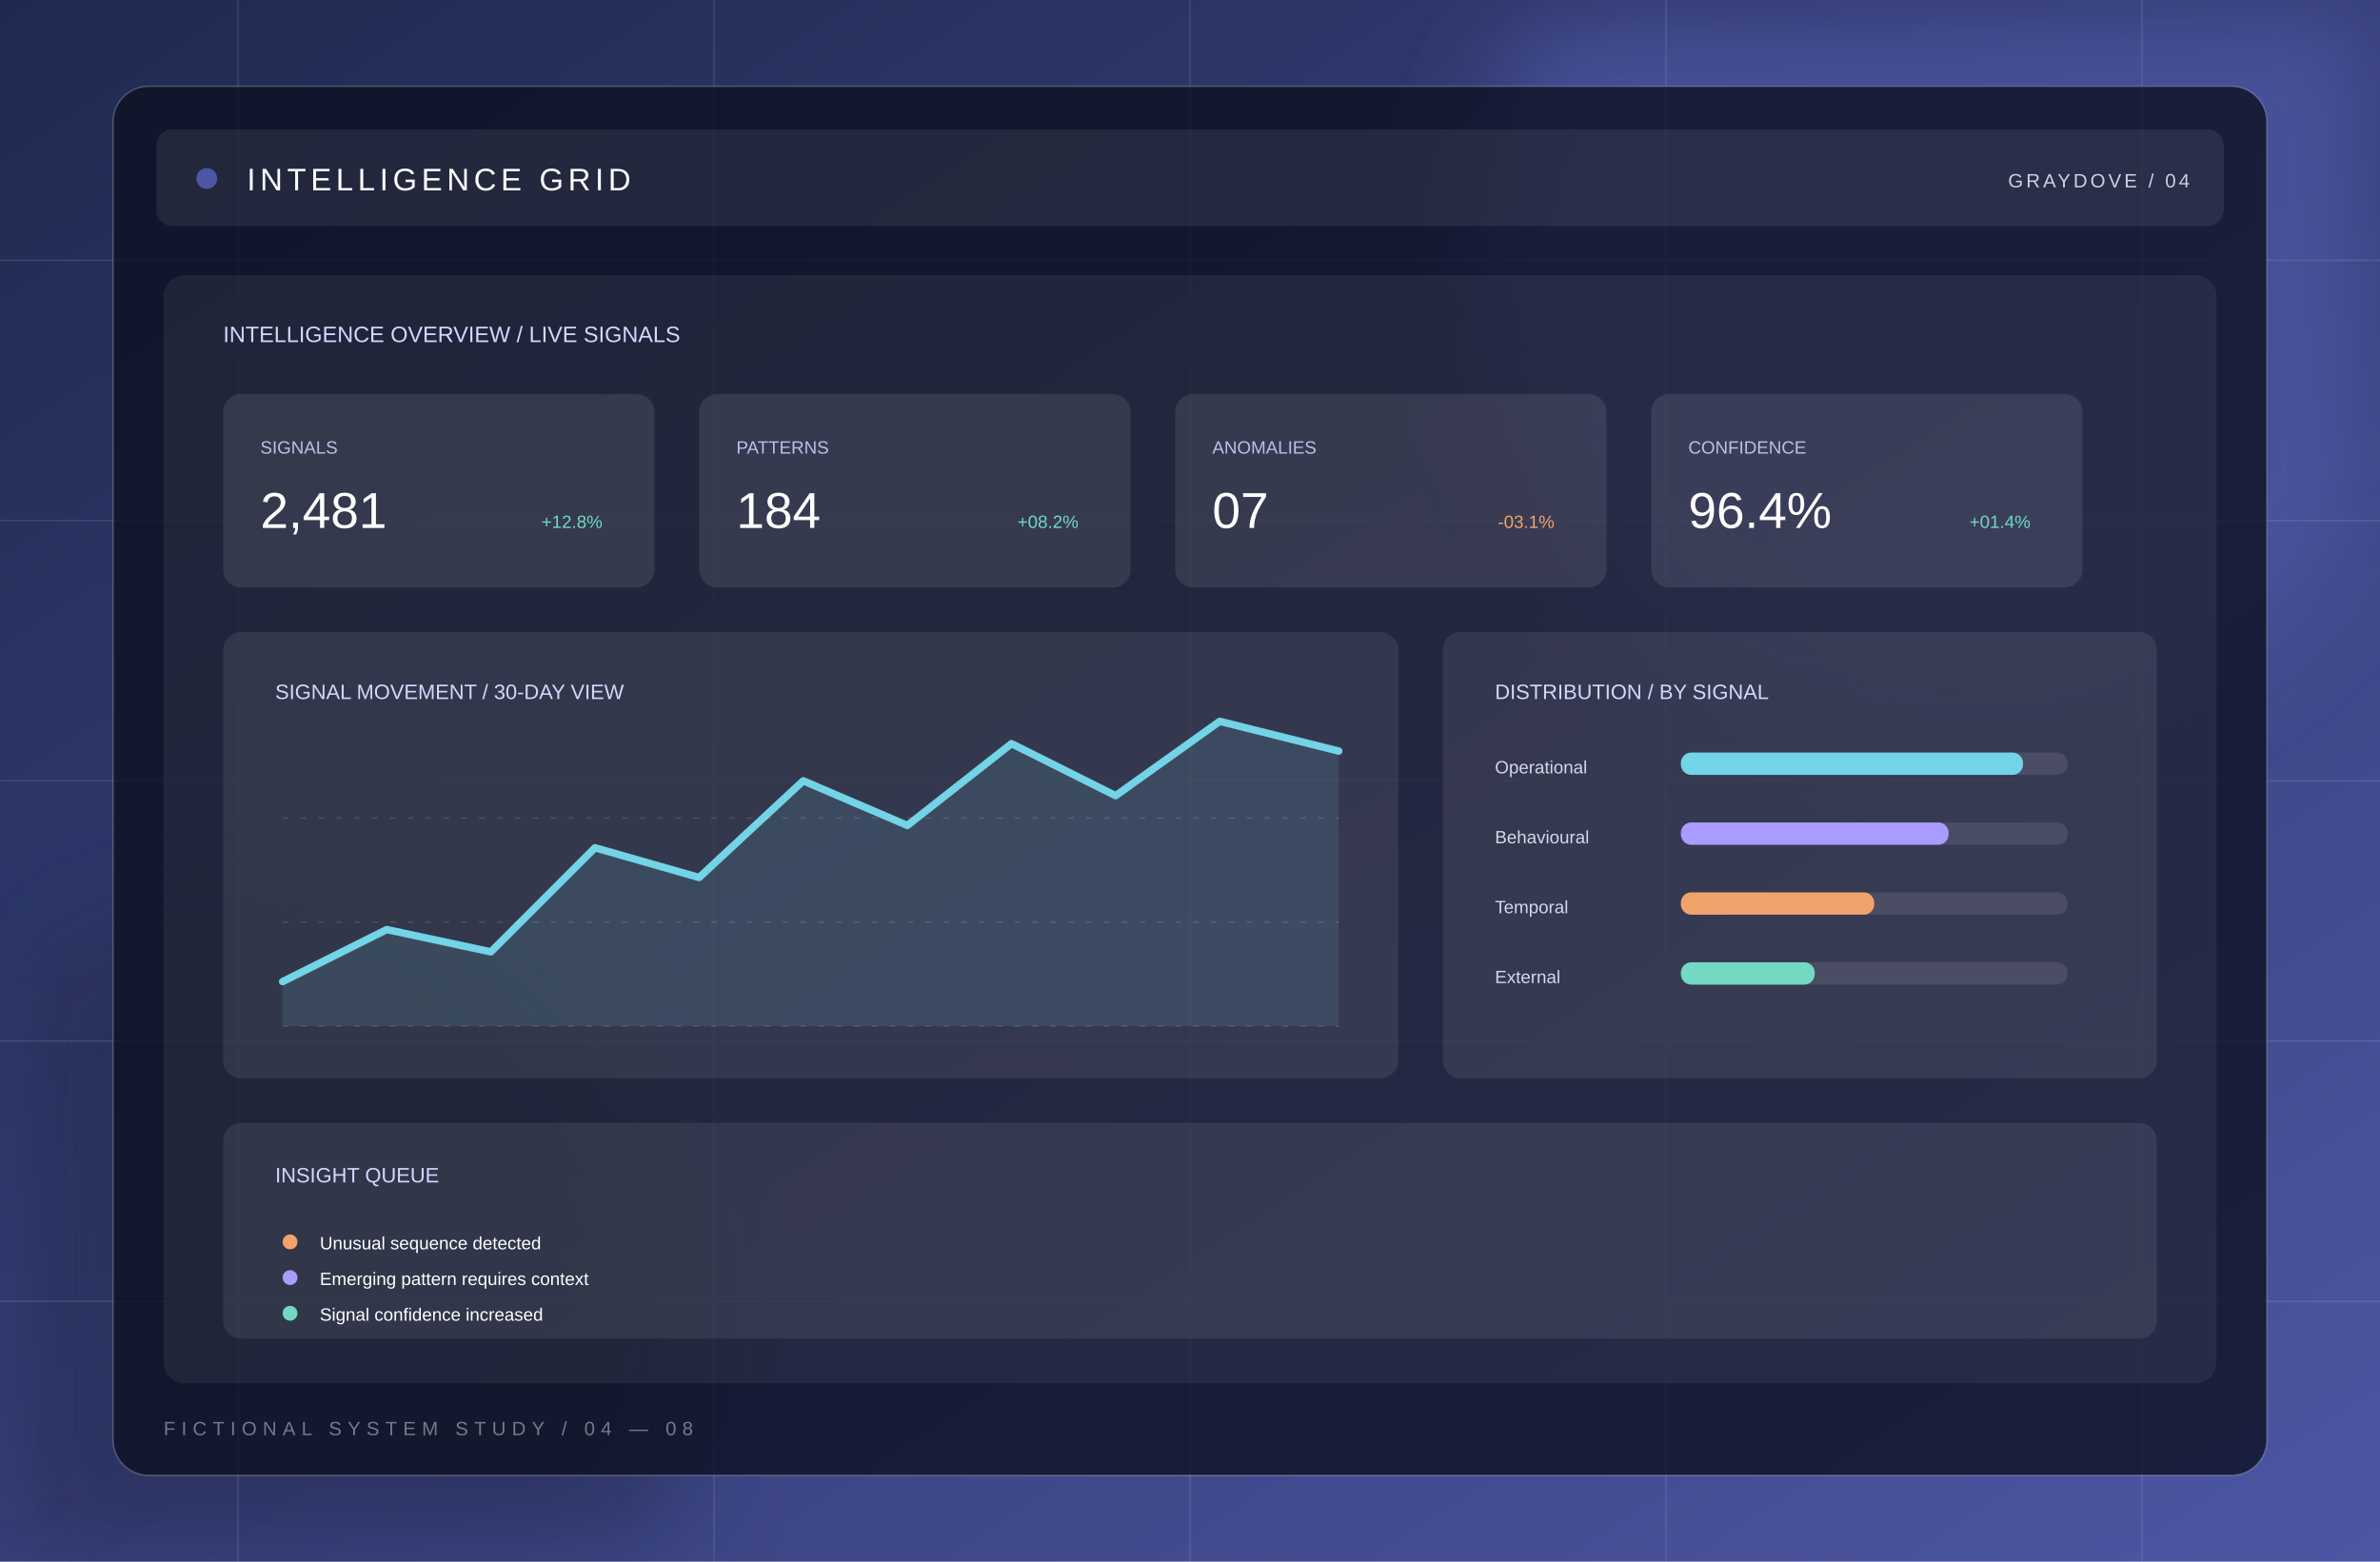
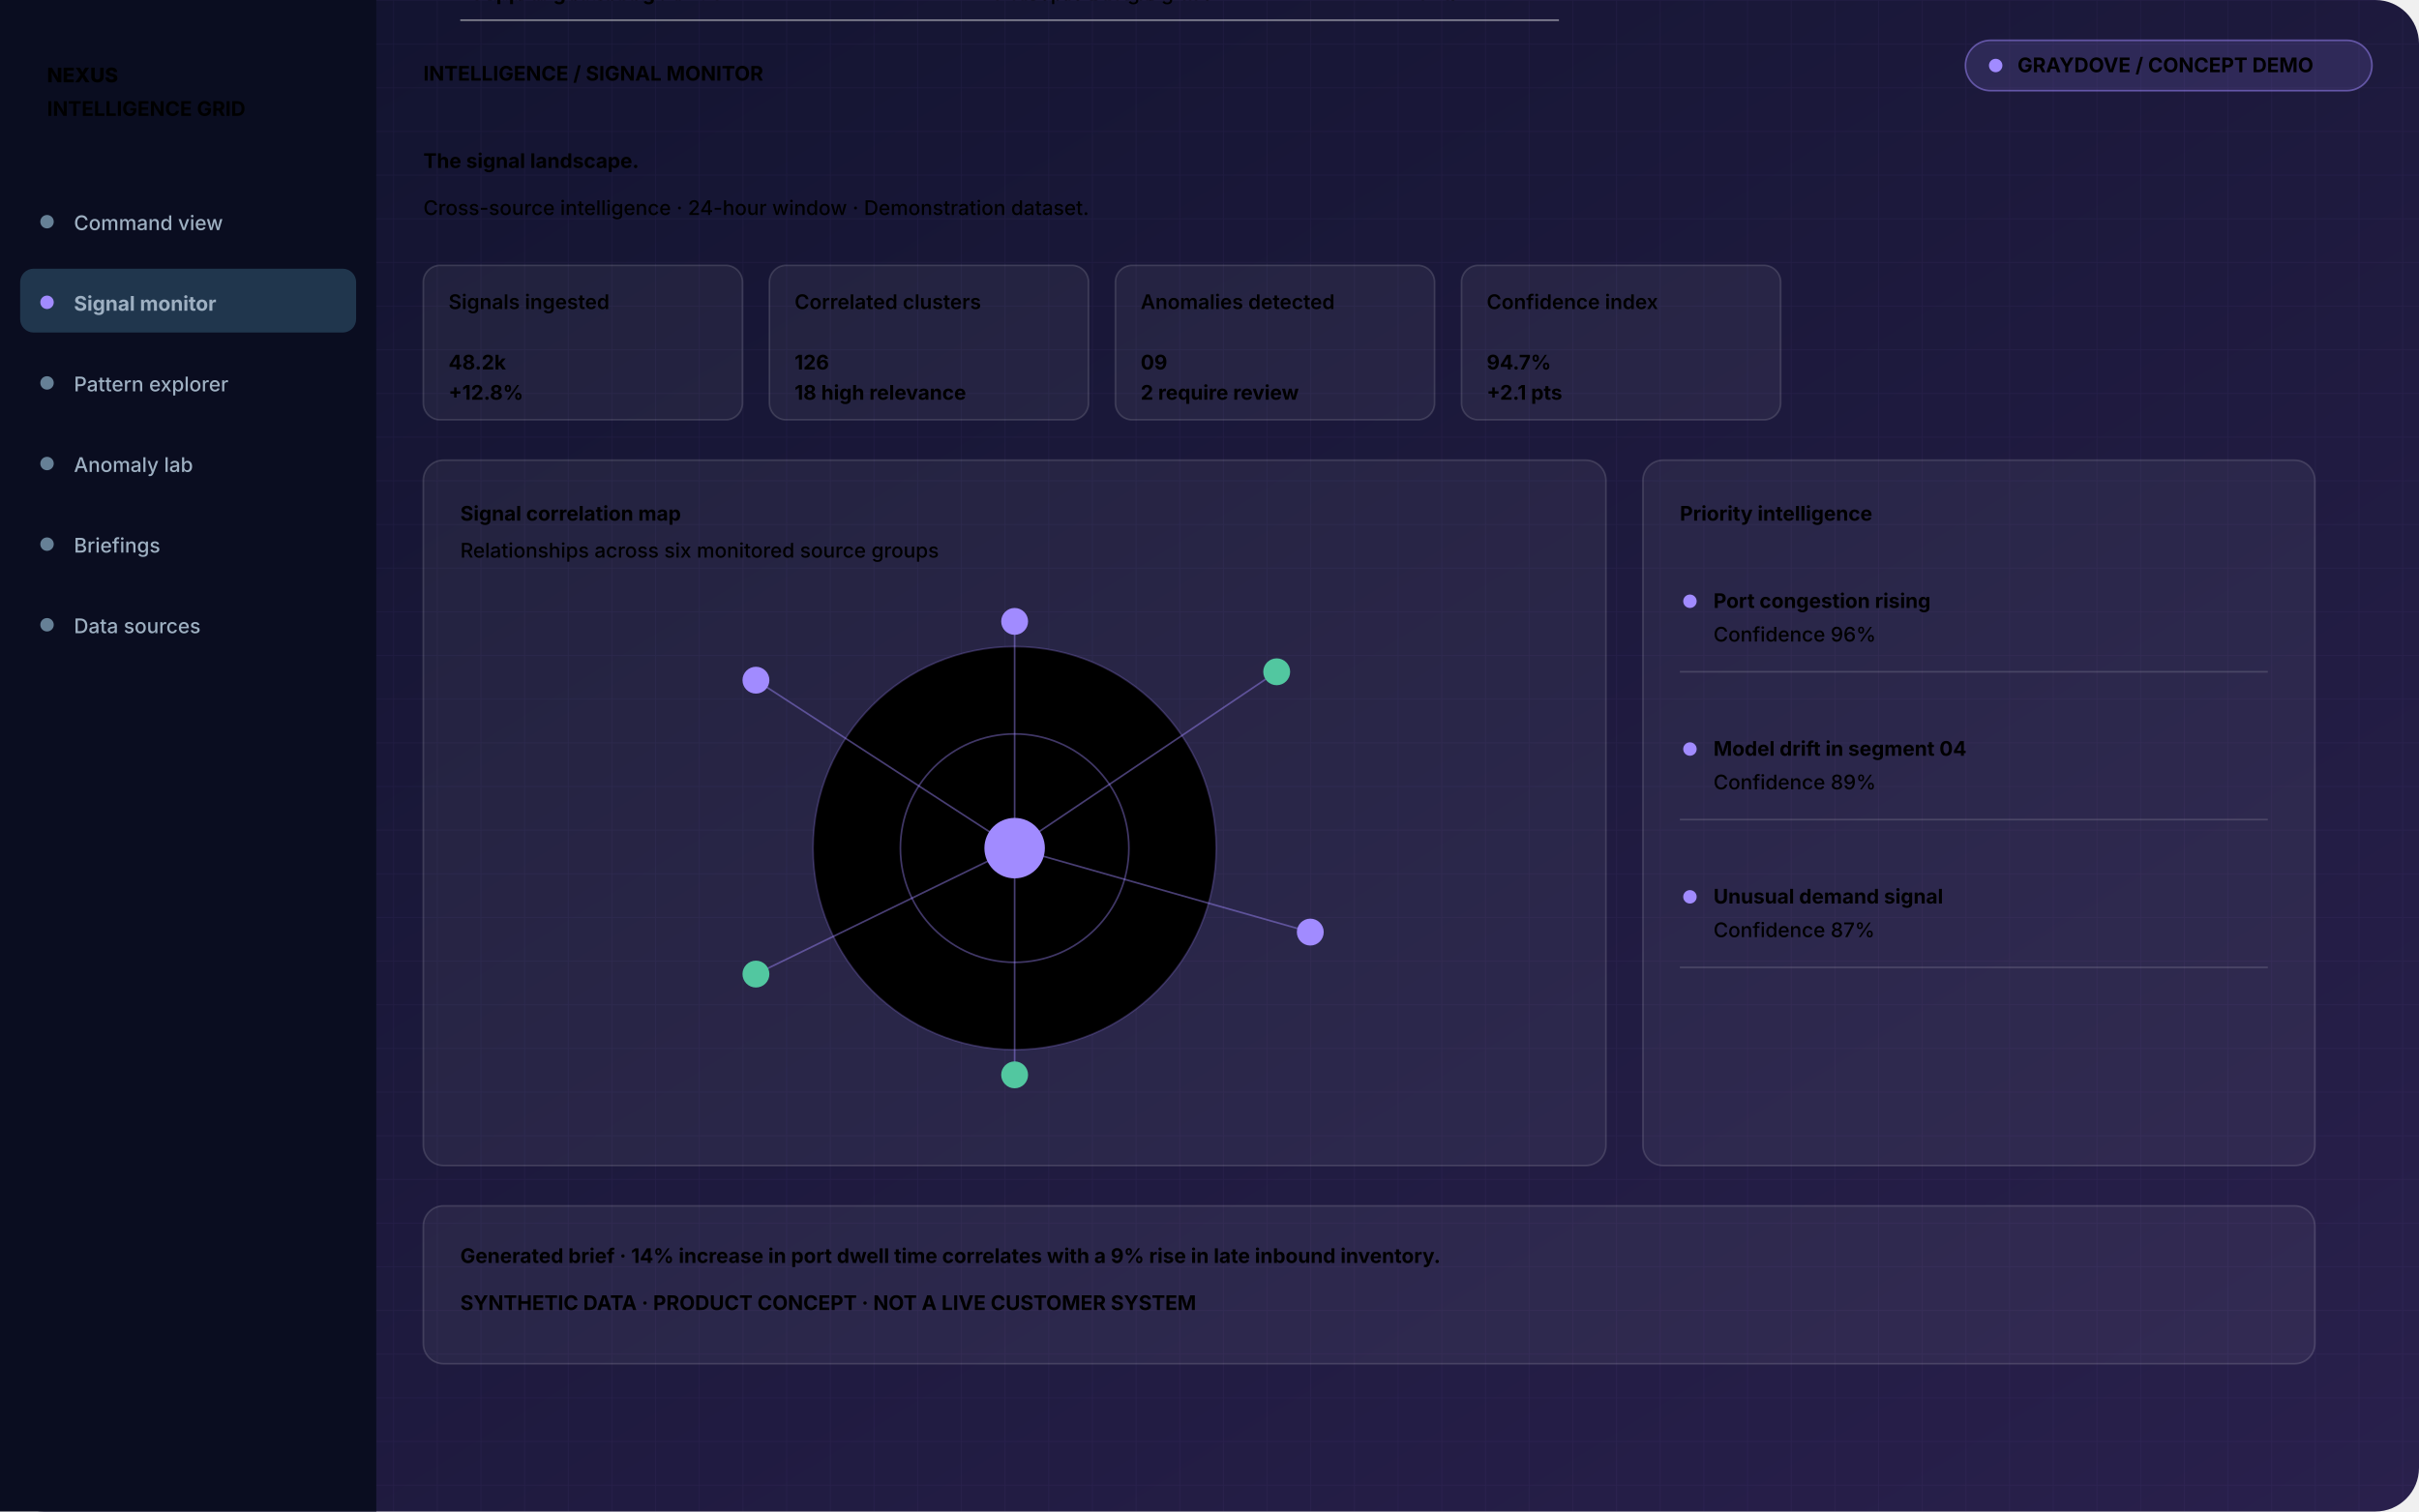
- <svg xmlns="http://www.w3.org/2000/svg" width="1600" height="1050" viewBox="0 0 1600 1050" role="img" aria-labelledby="title desc">
+ <svg xmlns="http://www.w3.org/2000/svg" width="1440" height="900" viewBox="0 0 1440 900">
  <defs>
    <linearGradient id="bg" x1="0" y1="0" x2="1" y2="1">
-       <stop stop-color="#20294f" />
-       <stop offset="1" stop-color="#4d56a4" />
+       <stop stop-color="#11132E" />
+       <stop offset="1" stop-color="#29204C" />
    </linearGradient>
-     <linearGradient id="accent" x1="0" y1="0" x2="1" y2="1">
-       <stop stop-color="#ffffff" stop-opacity=".95" />
-       <stop offset="1" stop-color="#ffffff" stop-opacity=".08" />
-     </linearGradient>
-     <filter id="blur">
-       <feGaussianBlur stdDeviation="34" />
-     </filter>
+     <pattern id="grid" width="26" height="26" patternUnits="userSpaceOnUse">
+       <path d="M26 0H0V26" fill="none" stroke="#A18BFF" stroke-opacity=".05" />
+     </pattern>
  </defs>
-   <rect width="1600" height="1050" fill="url(#bg)" />
-   <circle cx="1320" cy="170" r="330" fill="#4d56a4" opacity=".7" filter="url(#blur)" />
-   <circle cx="170" cy="900" r="300" fill="#20294f" opacity=".55" filter="url(#blur)" />
-   <g opacity=".11" stroke="#fff">
-     <path d="M0 175H1600M0 350H1600M0 525H1600M0 700H1600M0 875H1600" />
-     <path d="M160 0V1050M480 0V1050M800 0V1050M1120 0V1050M1440 0V1050" />
-   </g>
-   <rect x="76" y="58" width="1448" height="934" rx="24" fill="#0b1020" opacity=".78" stroke="#fff" stroke-opacity=".28" />
-   <rect x="105" y="87" width="1390" height="65" rx="11" fill="#fff" opacity=".075" />
-   <circle cx="139" cy="120" r="7" fill="#4d56a4" />
-   <text x="166" y="128" fill="#fff" font-family="Arial,sans-serif" font-size="21" letter-spacing="3">INTELLIGENCE GRID</text>
-   <text x="1350" y="126" fill="#cbd3e6" font-family="Arial,sans-serif" font-size="13" letter-spacing="2">GRAYDOVE / 04</text>
-   <g font-family="Arial,sans-serif">
-     <rect x="110" y="185" width="1380" height="745" rx="14" fill="#fff" opacity=".06" />
-     <text x="150" y="230" fill="#d5d8ff" font-size="15">INTELLIGENCE OVERVIEW / LIVE SIGNALS</text>
-     <rect x="150" y="265" width="290" height="130" rx="12" fill="#fff" opacity=".09" />
-     <text x="175" y="305" fill="#b9c2e9" font-size="12">SIGNALS</text>
-     <text x="175" y="355" fill="#fff" font-size="34">2,481</text>
-     <text x="405" y="355" fill="#72d9c2" font-size="12" text-anchor="end">+12.8%</text>
-     <rect x="470" y="265" width="290" height="130" rx="12" fill="#fff" opacity=".09" />
-     <text x="495" y="305" fill="#b9c2e9" font-size="12">PATTERNS</text>
-     <text x="495" y="355" fill="#fff" font-size="34">184</text>
-     <text x="725" y="355" fill="#72d9c2" font-size="12" text-anchor="end">+08.2%</text>
-     <rect x="790" y="265" width="290" height="130" rx="12" fill="#fff" opacity=".09" />
-     <text x="815" y="305" fill="#b9c2e9" font-size="12">ANOMALIES</text>
-     <text x="815" y="355" fill="#fff" font-size="34">07</text>
-     <text x="1045" y="355" fill="#f2a36c" font-size="12" text-anchor="end">-03.1%</text>
-     <rect x="1110" y="265" width="290" height="130" rx="12" fill="#fff" opacity=".09" />
-     <text x="1135" y="305" fill="#b9c2e9" font-size="12">CONFIDENCE</text>
-     <text x="1135" y="355" fill="#fff" font-size="34">96.4%</text>
-     <text x="1365" y="355" fill="#72d9c2" font-size="12" text-anchor="end">+01.4%</text>
-     <rect x="150" y="425" width="790" height="300" rx="12" fill="#fff" opacity=".08" />
-     <text x="185" y="470" fill="#d5d8ff" font-size="14">SIGNAL MOVEMENT / 30-DAY VIEW</text>
-     <path d="M190 660L260 625L330 640L400 570L470 590L540 525L610 555L680 500L750 535L820 485L900 505" stroke="#73d3e7" stroke-width="5" fill="none" stroke-linecap="round" stroke-linejoin="round" />
-     <path d="M190 660L260 625L330 640L400 570L470 590L540 525L610 555L680 500L750 535L820 485L900 505V690H190Z" fill="#73d3e7" opacity=".12" />
-     <path d="M190 690H900M190 620H900M190 550H900" stroke="#fff" opacity=".12" stroke-dasharray="4 8" />
-     <rect x="970" y="425" width="480" height="300" rx="12" fill="#fff" opacity=".08" />
-     <text x="1005" y="470" fill="#d5d8ff" font-size="14">DISTRIBUTION / BY SIGNAL</text>
-     <text x="1005" y="520" fill="#d5d8e9" font-size="12">Operational</text>
-     <rect x="1130" y="506" width="260" height="15" rx="7" fill="#fff" opacity=".1" />
-     <rect x="1130" y="506" width="230" height="15" rx="7" fill="#73d3e7" />
-     <text x="1005" y="567" fill="#d5d8e9" font-size="12">Behavioural</text>
-     <rect x="1130" y="553" width="260" height="15" rx="7" fill="#fff" opacity=".1" />
-     <rect x="1130" y="553" width="180" height="15" rx="7" fill="#a99bff" />
-     <text x="1005" y="614" fill="#d5d8e9" font-size="12">Temporal</text>
-     <rect x="1130" y="600" width="260" height="15" rx="7" fill="#fff" opacity=".1" />
-     <rect x="1130" y="600" width="130" height="15" rx="7" fill="#f1a36c" />
-     <text x="1005" y="661" fill="#d5d8e9" font-size="12">External</text>
-     <rect x="1130" y="647" width="260" height="15" rx="7" fill="#fff" opacity=".1" />
-     <rect x="1130" y="647" width="90" height="15" rx="7" fill="#72d9c2" />
-     <rect x="150" y="755" width="1300" height="145" rx="12" fill="#fff" opacity=".08" />
-     <text x="185" y="795" fill="#d5d8ff" font-size="14">INSIGHT QUEUE</text>
-     <circle cx="195" cy="835" r="5" fill="#f1a36c" />
-     <text x="215" y="840" fill="#fff" font-size="12">Unusual sequence detected</text>
-     <circle cx="195" cy="859" r="5" fill="#a99bff" />
-     <text x="215" y="864" fill="#fff" font-size="12">Emerging pattern requires context</text>
-     <circle cx="195" cy="883" r="5" fill="#72d9c2" />
-     <text x="215" y="888" fill="#fff" font-size="12">Signal confidence increased</text>
-   </g>
-   <text x="110" y="965" fill="#fff" opacity=".42" font-family="Arial,sans-serif" font-size="13" letter-spacing="4">FICTIONAL SYSTEM STUDY / 04 — 08</text>
+   <rect width="1440" height="900" rx="26" fill="url(#bg)" />
+   <rect width="1440" height="900" rx="26" fill="url(#grid)" />
+   <rect x="0" y="0" width="224" height="900" rx="0" fill="#0A0D20" stroke="none" />
+   <text x="28" y="49" font-family="Inter,Arial,sans-serif" font-size="#fff" font-weight="800" fill="22">NEXUS</text>
+   <text x="28" y="69" font-family="Inter,Arial,sans-serif" font-size="#8196AD" font-weight="700" fill="9">INTELLIGENCE GRID</text>
+   <circle cx="28" cy="132" r="4" fill="#668096" />
+   <text x="44" y="137" font-family="Inter,Arial,sans-serif" font-size="12" font-weight="500" fill="#9EB0C2">Command view</text>
+   <rect x="12" y="160" width="200" height="38" rx="8" fill="#20364D" stroke="none" />
+   <circle cx="28" cy="180" r="4" fill="#A18BFF" />
+   <text x="44" y="185" font-family="Inter,Arial,sans-serif" font-size="12" font-weight="700" fill="#9EB0C2">Signal monitor</text>
+   <circle cx="28" cy="228" r="4" fill="#668096" />
+   <text x="44" y="233" font-family="Inter,Arial,sans-serif" font-size="12" font-weight="500" fill="#9EB0C2">Pattern explorer</text>
+   <circle cx="28" cy="276" r="4" fill="#668096" />
+   <text x="44" y="281" font-family="Inter,Arial,sans-serif" font-size="12" font-weight="500" fill="#9EB0C2">Anomaly lab</text>
+   <circle cx="28" cy="324" r="4" fill="#668096" />
+   <text x="44" y="329" font-family="Inter,Arial,sans-serif" font-size="12" font-weight="500" fill="#9EB0C2">Briefings</text>
+   <circle cx="28" cy="372" r="4" fill="#668096" />
+   <text x="44" y="377" font-family="Inter,Arial,sans-serif" font-size="12" font-weight="500" fill="#9EB0C2">Data sources</text>
+   <text x="252" y="48" font-family="Inter,Arial,sans-serif" font-size="#9DB1C5" font-weight="700" fill="10">INTELLIGENCE / SIGNAL MONITOR</text>
+   <text x="252" y="100" font-family="Inter,Arial,sans-serif" font-size="#F4F7FB" font-weight="750" fill="27">The signal landscape.</text>
+   <text x="252" y="128" font-family="Inter,Arial,sans-serif" font-size="#9DB1C5" font-weight="450" fill="12">Cross-source intelligence · 24-hour window · Demonstration dataset.</text>
+   <rect x="252" y="158" width="190" height="92" rx="10" fill="#FFFFFF0D" stroke="#FFFFFF22" />
+   <text x="267" y="184" font-family="Inter,Arial,sans-serif" font-size="#9DB1C5" font-weight="600" fill="10">Signals ingested</text>
+   <text x="267" y="220" font-family="Inter,Arial,sans-serif" font-size="#F4F7FB" font-weight="750" fill="25">48.2k</text>
+   <text x="267" y="238" font-family="Inter,Arial,sans-serif" font-size="#A18BFF" font-weight="650" fill="9">+12.8%</text>
+   <rect x="458" y="158" width="190" height="92" rx="10" fill="#FFFFFF0D" stroke="#FFFFFF22" />
+   <text x="473" y="184" font-family="Inter,Arial,sans-serif" font-size="#9DB1C5" font-weight="600" fill="10">Correlated clusters</text>
+   <text x="473" y="220" font-family="Inter,Arial,sans-serif" font-size="#F4F7FB" font-weight="750" fill="25">126</text>
+   <text x="473" y="238" font-family="Inter,Arial,sans-serif" font-size="#A18BFF" font-weight="650" fill="9">18 high relevance</text>
+   <rect x="664" y="158" width="190" height="92" rx="10" fill="#FFFFFF0D" stroke="#FFFFFF22" />
+   <text x="679" y="184" font-family="Inter,Arial,sans-serif" font-size="#9DB1C5" font-weight="600" fill="10">Anomalies detected</text>
+   <text x="679" y="220" font-family="Inter,Arial,sans-serif" font-size="#F4F7FB" font-weight="750" fill="25">09</text>
+   <text x="679" y="238" font-family="Inter,Arial,sans-serif" font-size="#A18BFF" font-weight="650" fill="9">2 require review</text>
+   <rect x="870" y="158" width="190" height="92" rx="10" fill="#FFFFFF0D" stroke="#FFFFFF22" />
+   <text x="885" y="184" font-family="Inter,Arial,sans-serif" font-size="#9DB1C5" font-weight="600" fill="10">Confidence index</text>
+   <text x="885" y="220" font-family="Inter,Arial,sans-serif" font-size="#F4F7FB" font-weight="750" fill="25">94.7%</text>
+   <text x="885" y="238" font-family="Inter,Arial,sans-serif" font-size="#A18BFF" font-weight="650" fill="9">+2.1 pts</text>
+   <rect x="252" y="274" width="704" height="420" rx="12" fill="#FFFFFF0D" stroke="#FFFFFF22" />
+   <text x="274" y="310" font-family="Inter,Arial,sans-serif" font-size="#F4F7FB" font-weight="700" fill="14">Signal correlation map</text>
+   <text x="274" y="332" font-family="Inter,Arial,sans-serif" font-size="#9DB1C5" font-weight="450" fill="10">Relationships across six monitored source groups</text>
+   <circle cx="604" cy="505" r="120" stroke="#A18BFF" stroke-opacity=".25" />
+   <circle cx="604" cy="505" r="68" stroke="#A18BFF" stroke-opacity=".4" />
+   <path d="M604 505L450 405" stroke="#A18BFF" stroke-opacity=".45" />
+   <circle cx="450" cy="405" r="8" fill="#A18BFF" />
+   <path d="M604 505L760 400" stroke="#A18BFF" stroke-opacity=".45" />
+   <circle cx="760" cy="400" r="8" fill="#52C7A0" />
+   <path d="M604 505L780 555" stroke="#A18BFF" stroke-opacity=".45" />
+   <circle cx="780" cy="555" r="8" fill="#A18BFF" />
+   <path d="M604 505L450 580" stroke="#A18BFF" stroke-opacity=".45" />
+   <circle cx="450" cy="580" r="8" fill="#52C7A0" />
+   <path d="M604 505L604 370" stroke="#A18BFF" stroke-opacity=".45" />
+   <circle cx="604" cy="370" r="8" fill="#A18BFF" />
+   <path d="M604 505L604 640" stroke="#A18BFF" stroke-opacity=".45" />
+   <circle cx="604" cy="640" r="8" fill="#52C7A0" />
+   <circle cx="604" cy="505" r="18" fill="#A18BFF" />
+   <path d="M274 12h654" stroke="#FFFFFF" stroke-opacity=".14" />
+   <text x="280" y="0" font-family="Inter,Arial,sans-serif" font-size="#F4F7FB" font-weight="650" fill="10">Port congestion</text>
+   <text x="590" y="0" font-family="Inter,Arial,sans-serif" font-size="#9DB1C5" font-weight="450" fill="9">12 source events</text>
+   <text x="830" y="0" font-family="Inter,Arial,sans-serif" font-size="#A18BFF" font-weight="700" fill="9">HIGH</text>
+   <path d="M274 12h654" stroke="#FFFFFF" stroke-opacity=".14" />
+   <text x="280" y="0" font-family="Inter,Arial,sans-serif" font-size="#F4F7FB" font-weight="650" fill="10">Demand shift · Segment 04</text>
+   <text x="590" y="0" font-family="Inter,Arial,sans-serif" font-size="#9DB1C5" font-weight="450" fill="9">7 corroborating signals</text>
+   <text x="830" y="0" font-family="Inter,Arial,sans-serif" font-size="#A18BFF" font-weight="700" fill="9">MEDIUM</text>
+   <path d="M274 12h654" stroke="#FFFFFF" stroke-opacity=".14" />
+   <text x="280" y="0" font-family="Inter,Arial,sans-serif" font-size="#F4F7FB" font-weight="650" fill="10">Supplier concentration</text>
+   <text x="590" y="0" font-family="Inter,Arial,sans-serif" font-size="#9DB1C5" font-weight="450" fill="9">3 independent sources</text>
+   <text x="830" y="0" font-family="Inter,Arial,sans-serif" font-size="#A18BFF" font-weight="700" fill="9">WATCH</text>
+   <path d="M274 12h654" stroke="#FFFFFF" stroke-opacity=".14" />
+   <text x="280" y="0" font-family="Inter,Arial,sans-serif" font-size="#F4F7FB" font-weight="650" fill="10">Model drift detected</text>
+   <text x="590" y="0" font-family="Inter,Arial,sans-serif" font-size="#9DB1C5" font-weight="450" fill="9">2 model versions</text>
+   <text x="830" y="0" font-family="Inter,Arial,sans-serif" font-size="#A18BFF" font-weight="700" fill="9">MEDIUM</text>
+   <rect x="978" y="274" width="400" height="420" rx="12" fill="#FFFFFF0D" stroke="#FFFFFF22" />
+   <text x="1000" y="310" font-family="Inter,Arial,sans-serif" font-size="#F4F7FB" font-weight="700" fill="14">Priority intelligence</text>
+   <circle cx="1006" cy="358" r="4" fill="#A18BFF" />
+   <text x="1020" y="362" font-family="Inter,Arial,sans-serif" font-size="#F4F7FB" font-weight="650" fill="10">Port congestion rising</text>
+   <text x="1020" y="382" font-family="Inter,Arial,sans-serif" font-size="#9DB1C5" font-weight="450" fill="9">Confidence 96%</text>
+   <path d="M1000 400h350" stroke="#FFFFFF" stroke-opacity=".14" />
+   <circle cx="1006" cy="446" r="4" fill="#A18BFF" />
+   <text x="1020" y="450" font-family="Inter,Arial,sans-serif" font-size="#F4F7FB" font-weight="650" fill="10">Model drift in segment 04</text>
+   <text x="1020" y="470" font-family="Inter,Arial,sans-serif" font-size="#9DB1C5" font-weight="450" fill="9">Confidence 89%</text>
+   <path d="M1000 488h350" stroke="#FFFFFF" stroke-opacity=".14" />
+   <circle cx="1006" cy="534" r="4" fill="#A18BFF" />
+   <text x="1020" y="538" font-family="Inter,Arial,sans-serif" font-size="#F4F7FB" font-weight="650" fill="10">Unusual demand signal</text>
+   <text x="1020" y="558" font-family="Inter,Arial,sans-serif" font-size="#9DB1C5" font-weight="450" fill="9">Confidence 87%</text>
+   <path d="M1000 576h350" stroke="#FFFFFF" stroke-opacity=".14" />
+   <rect x="252" y="718" width="1126" height="94" rx="12" fill="#FFFFFF0D" stroke="#FFFFFF22" />
+   <text x="274" y="752" font-family="Inter,Arial,sans-serif" font-size="#F4F7FB" font-weight="650" fill="11">Generated brief · 14% increase in port dwell time correlates with a 9% rise in late inbound inventory.</text>
+   <text x="274" y="780" font-family="Inter,Arial,sans-serif" font-size="#9DB1C5" font-weight="700" fill="8">SYNTHETIC DATA · PRODUCT CONCEPT · NOT A LIVE CUSTOMER SYSTEM</text>
+   <rect x="1170" y="24" width="242" height="30" rx="15" fill="#A18BFF" fill-opacity=".14" stroke="#A18BFF" stroke-opacity=".5" />
+   <circle cx="1188" cy="39" r="4" fill="#A18BFF" />
+   <text x="1201" y="43" font-family="Inter,Arial,sans-serif" font-size="#A18BFF" font-weight="700" fill="10">GRAYDOVE / CONCEPT DEMO</text>
</svg>
